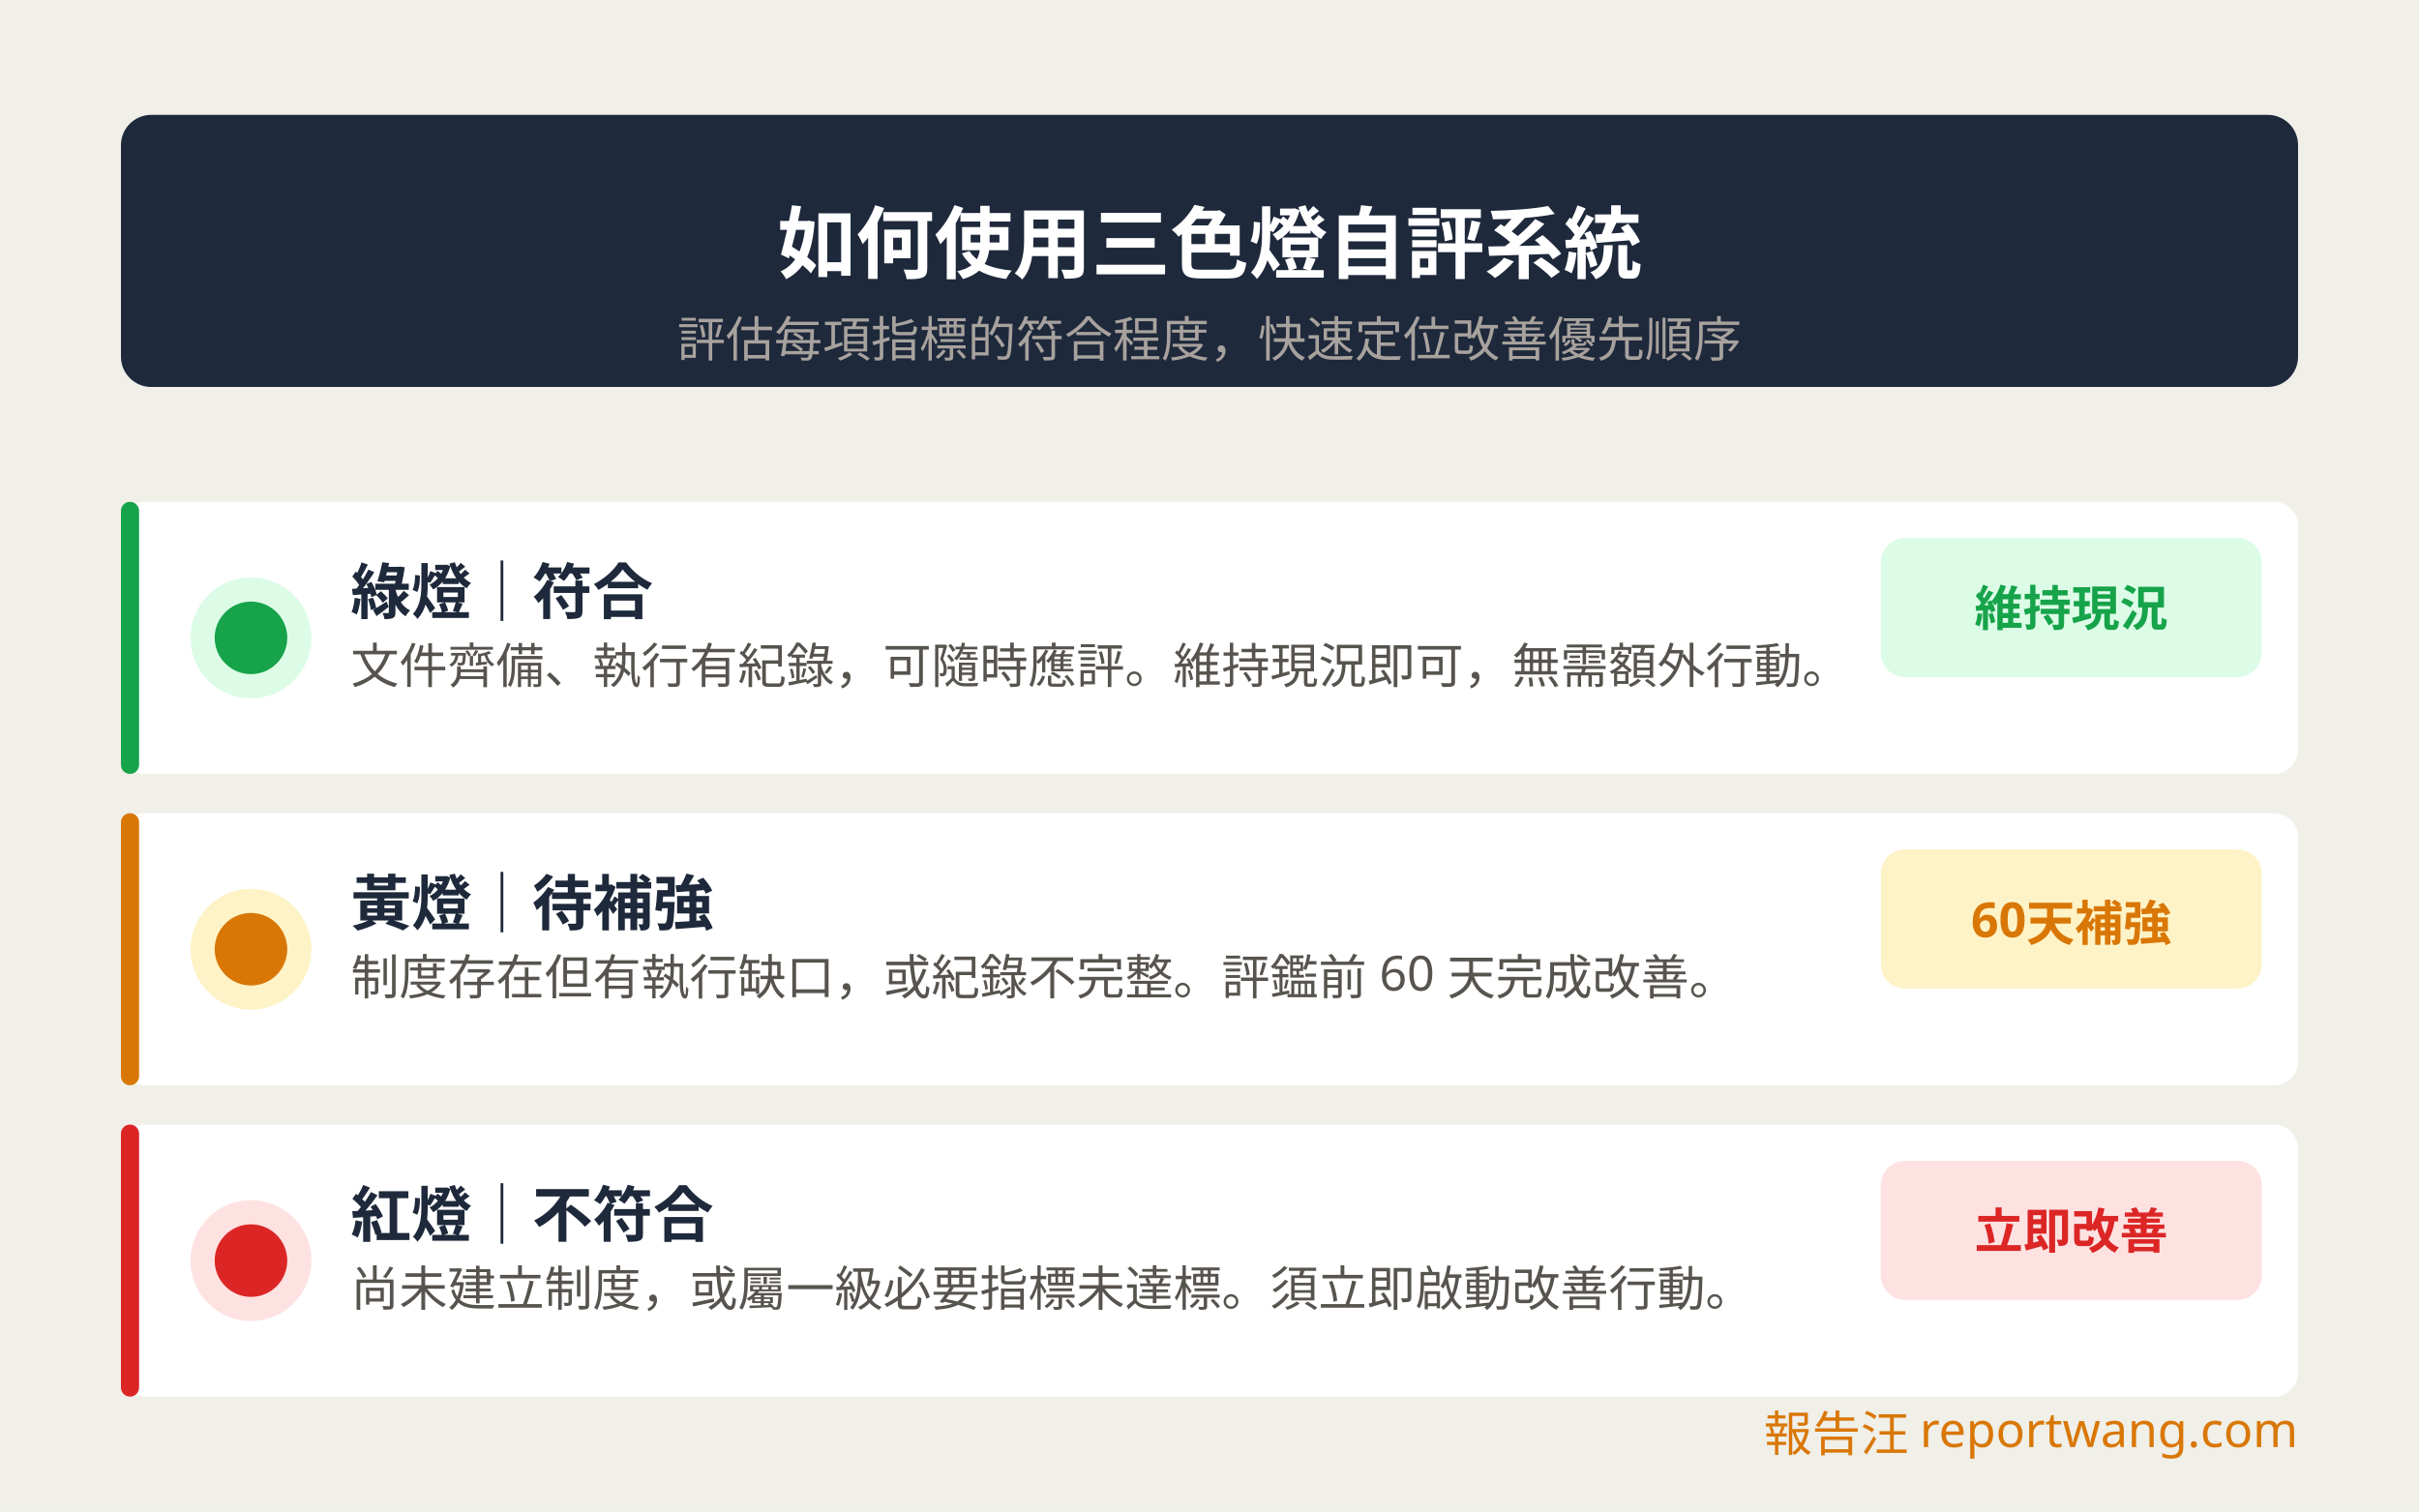
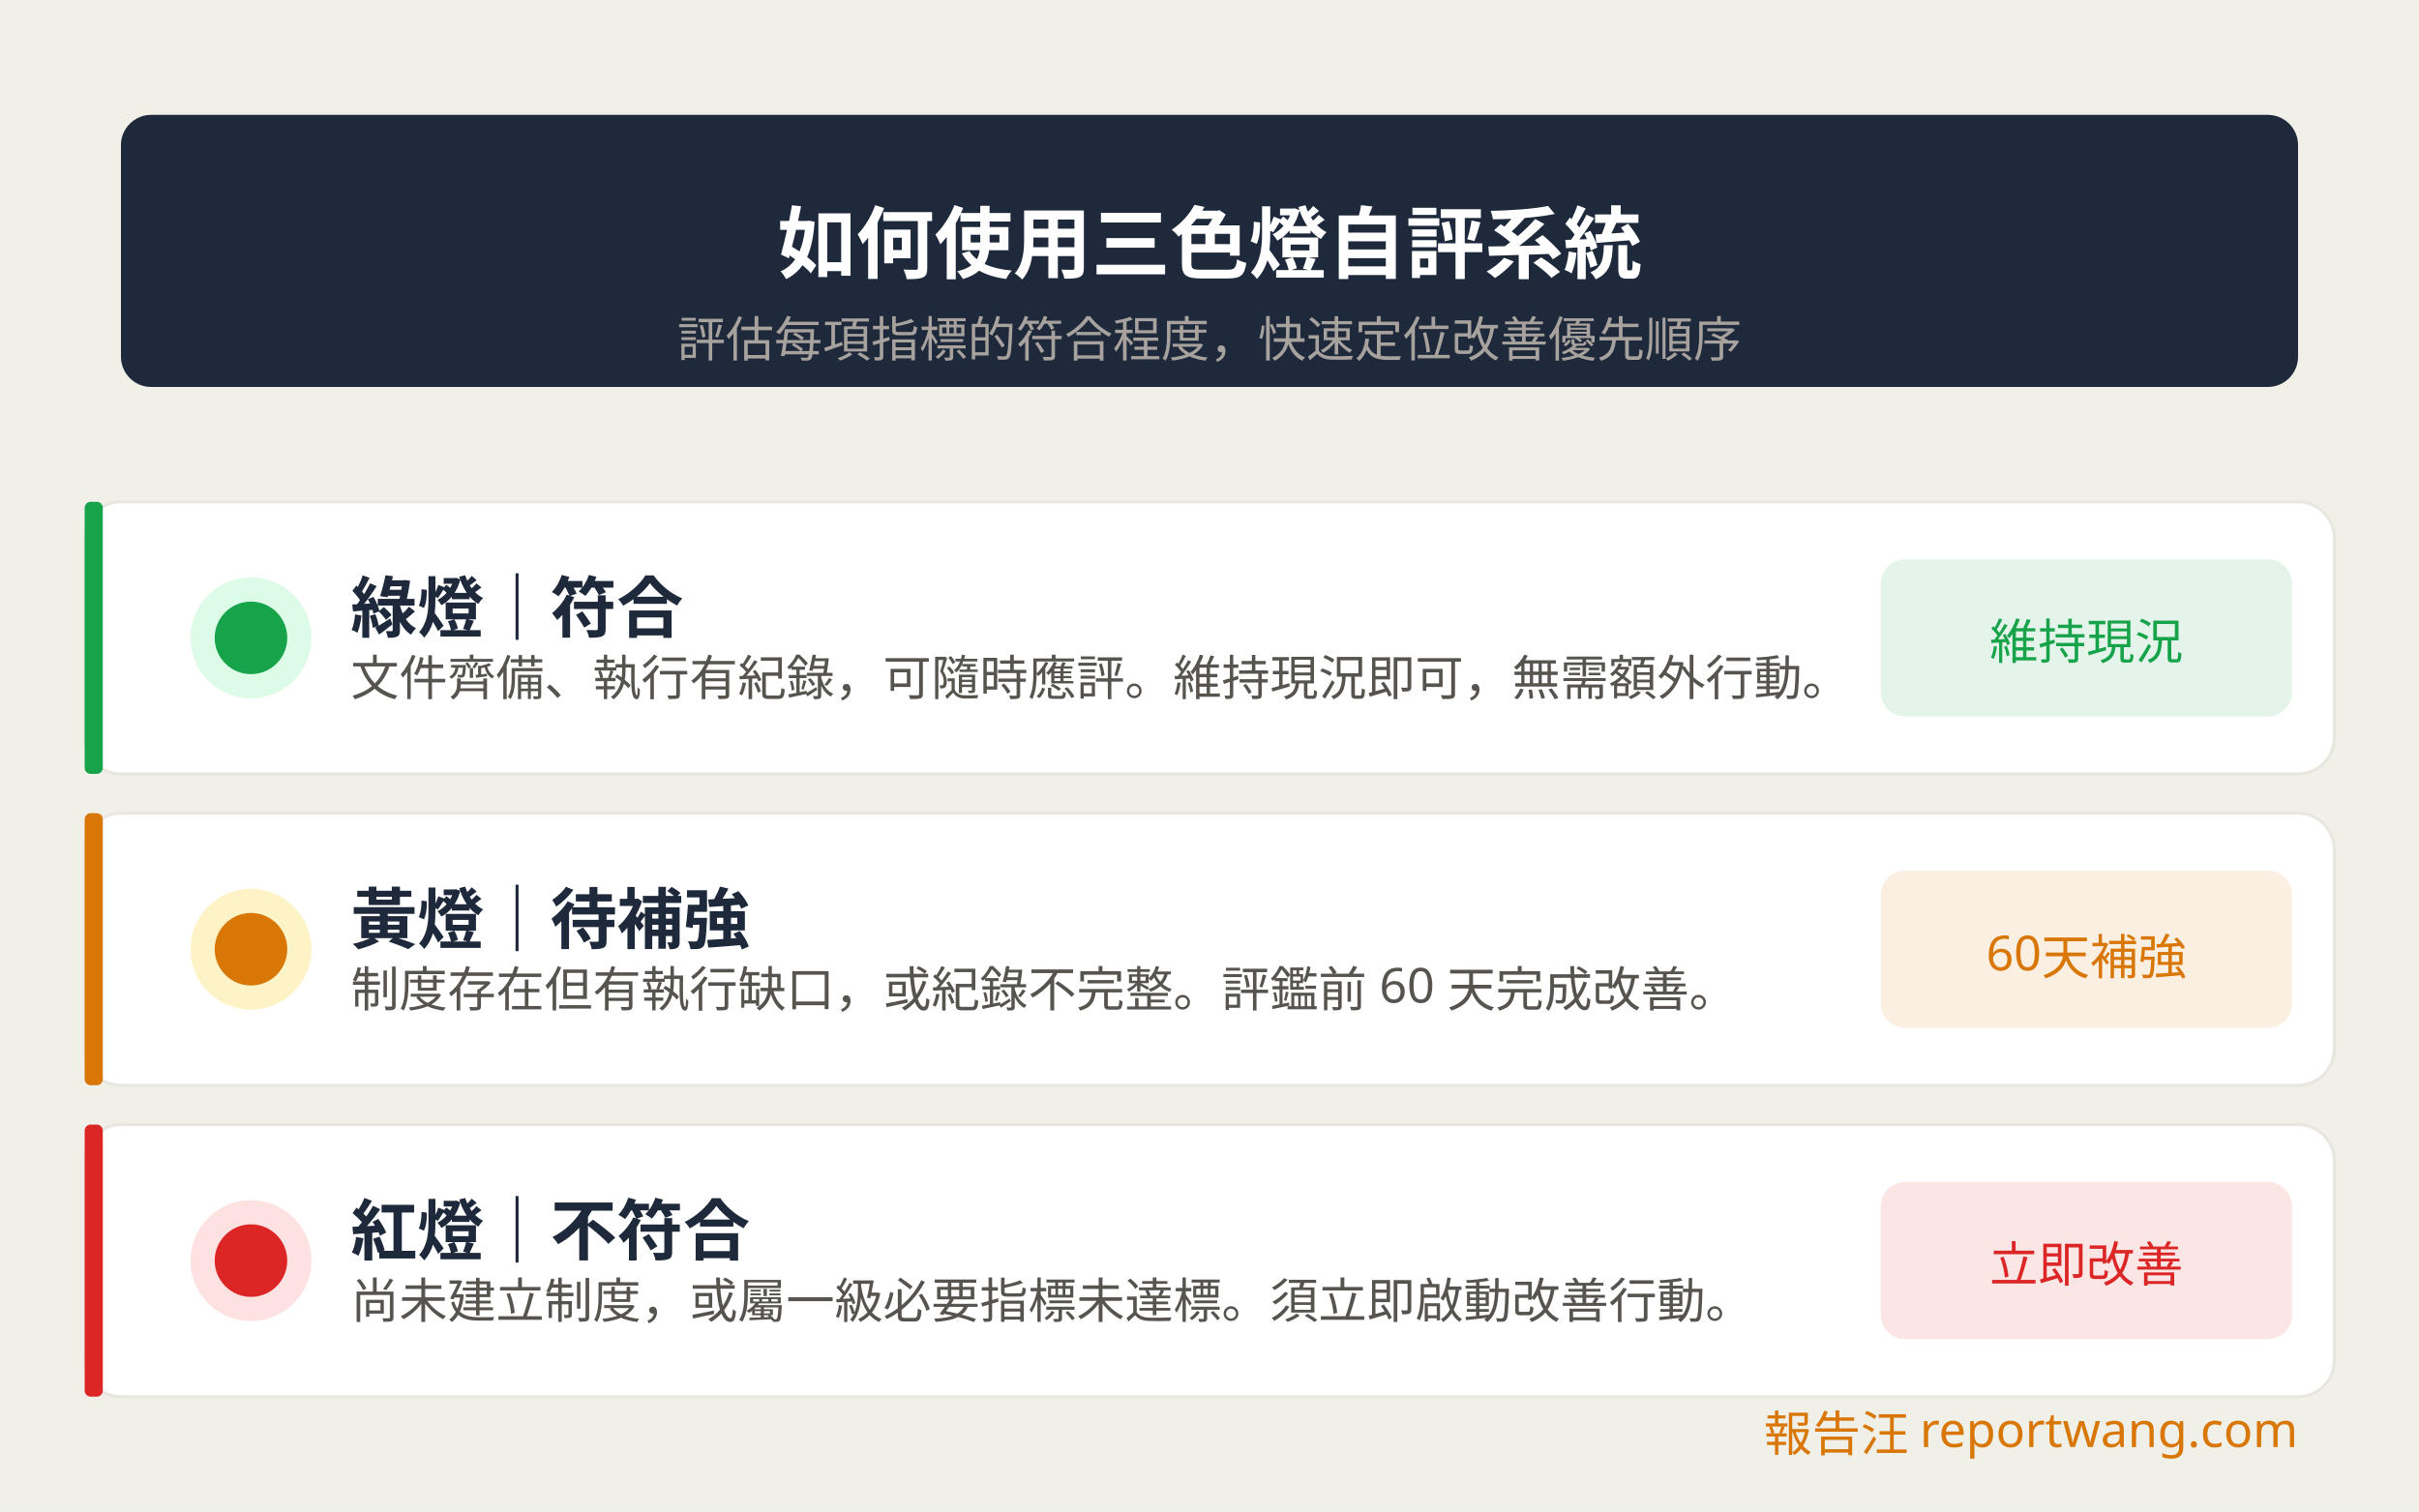
- <svg xmlns="http://www.w3.org/2000/svg" width="800" height="500" viewBox="0 0 800 500">
+ <svg xmlns="http://www.w3.org/2000/svg" width="800" height="500" viewBox="0 0 800 500" font-family="'Noto Sans TC', sans-serif">
  <rect width="800" height="500" fill="#f0efe8" />
  <rect x="40" y="38" width="720" height="90" rx="10" fill="#1e293b" />
-   <text x="400" y="90" font-size="26" font-weight="700" fill="#ffffff" font-family="sans-serif" text-anchor="middle">如何使用三色燈自評系統</text>
-   <text x="400" y="118" font-size="16" fill="#a8a29e" font-family="sans-serif" text-anchor="middle">評估每項指標的符合程度，快速定位改善優先順序</text>
-   <rect x="40" y="166" width="720" height="90" rx="8" fill="#ffffff" />
-   <rect x="40" y="166" width="6" height="90" rx="3" fill="#16a34a" />
+   <text x="400" y="90" font-size="26" font-weight="700" fill="#ffffff" text-anchor="middle">如何使用三色燈自評系統</text>
+   <text x="400" y="118" font-size="16" fill="#a8a29e" text-anchor="middle">評估每項指標的符合程度，快速定位改善優先順序</text>
+   <rect x="28" y="166" width="744" height="90" rx="12" fill="white" stroke="#e8e6de" stroke-width="1" />
+   <rect x="28" y="166" width="6" height="90" rx="2" fill="#16a34a" />
  <circle cx="83" cy="211" r="20" fill="#dcfce7" />
  <circle cx="83" cy="211" r="12" fill="#16a34a" />
-   <text x="116" y="203" font-size="20" font-weight="700" fill="#1e293b" font-family="sans-serif">綠燈｜符合</text>
-   <text x="116" y="226" font-size="16" fill="#57534e" font-family="sans-serif">文件齊備、執行有紀錄，可隨時應評。維持現況即可，無需額外行動。</text>
-   <rect x="622" y="178" width="126" height="46" rx="8" fill="#dcfce7" />
-   <text x="685" y="207" font-size="16" font-weight="700" fill="#16a34a" font-family="sans-serif" text-anchor="middle">維持現況</text>
-   <rect x="40" y="269" width="720" height="90" rx="8" fill="#ffffff" />
-   <rect x="40" y="269" width="6" height="90" rx="3" fill="#d97706" />
+   <text x="116" y="209" font-size="22" font-weight="700" fill="#1e293b">綠燈｜符合</text>
+   <text x="116" y="230" font-size="16" fill="#57534e">文件齊備、執行有紀錄，可隨時應評。維持現況即可，無需額外行動。</text>
+   <rect x="622" y="185" width="136" height="52" rx="8" fill="#16a34a" opacity="0.12" />
+   <text x="690" y="218" font-size="16" fill="#16a34a" text-anchor="middle">維持現況</text>
+   <rect x="28" y="269" width="744" height="90" rx="12" fill="white" stroke="#e8e6de" stroke-width="1" />
+   <rect x="28" y="269" width="6" height="90" rx="2" fill="#d97706" />
  <circle cx="83" cy="314" r="20" fill="#fef3c7" />
  <circle cx="83" cy="314" r="12" fill="#d97706" />
-   <text x="116" y="306" font-size="20" font-weight="700" fill="#1e293b" font-family="sans-serif">黃燈｜待補強</text>
-   <text x="116" y="329" font-size="16" fill="#57534e" font-family="sans-serif">制度存在但有執行缺口，或紀錄不完整。評鑑前 60 天完成改善。</text>
-   <rect x="622" y="281" width="126" height="46" rx="8" fill="#fef3c7" />
-   <text x="685" y="310" font-size="16" font-weight="700" fill="#d97706" font-family="sans-serif" text-anchor="middle">60天補強</text>
-   <rect x="40" y="372" width="720" height="90" rx="8" fill="#ffffff" />
-   <rect x="40" y="372" width="6" height="90" rx="3" fill="#dc2626" />
+   <text x="116" y="312" font-size="22" font-weight="700" fill="#1e293b">黃燈｜待補強</text>
+   <text x="116" y="333" font-size="16" fill="#57534e">制度存在但有執行缺口，或紀錄不完整。評鑑前 60 天完成改善。</text>
+   <rect x="622" y="288" width="136" height="52" rx="8" fill="#d97706" opacity="0.12" />
+   <text x="690" y="321" font-size="16" fill="#d97706" text-anchor="middle">60天補強</text>
+   <rect x="28" y="372" width="744" height="90" rx="12" fill="white" stroke="#e8e6de" stroke-width="1" />
+   <rect x="28" y="372" width="6" height="90" rx="2" fill="#dc2626" />
  <circle cx="83" cy="417" r="20" fill="#fee2e2" />
  <circle cx="83" cy="417" r="12" fill="#dc2626" />
-   <text x="116" y="409" font-size="20" font-weight="700" fill="#1e293b" font-family="sans-serif">紅燈｜不符合</text>
-   <text x="116" y="432" font-size="16" fill="#57534e" font-family="sans-serif">尚未建立制度，或屬一級必要指標未達標。須立即啟動改善行動。</text>
-   <rect x="622" y="384" width="126" height="46" rx="8" fill="#fee2e2" />
-   <text x="685" y="413" font-size="16" font-weight="700" fill="#dc2626" font-family="sans-serif" text-anchor="middle">立即改善</text>
-   <text x="760" y="480" font-size="16" fill="#d97706" text-anchor="end" font-weight="400" font-family="sans-serif">報告汪 reportwang.com</text>
+   <text x="116" y="415" font-size="22" font-weight="700" fill="#1e293b">紅燈｜不符合</text>
+   <text x="116" y="436" font-size="16" fill="#57534e">尚未建立制度，或屬一級必要指標未達標。須立即啟動改善行動。</text>
+   <rect x="622" y="391" width="136" height="52" rx="8" fill="#dc2626" opacity="0.12" />
+   <text x="690" y="424" font-size="16" fill="#dc2626" text-anchor="middle">立即改善</text>
+   <text x="760" y="480" font-size="16" fill="#d97706" text-anchor="end" font-weight="400">報告汪 reportwang.com</text>
</svg>
